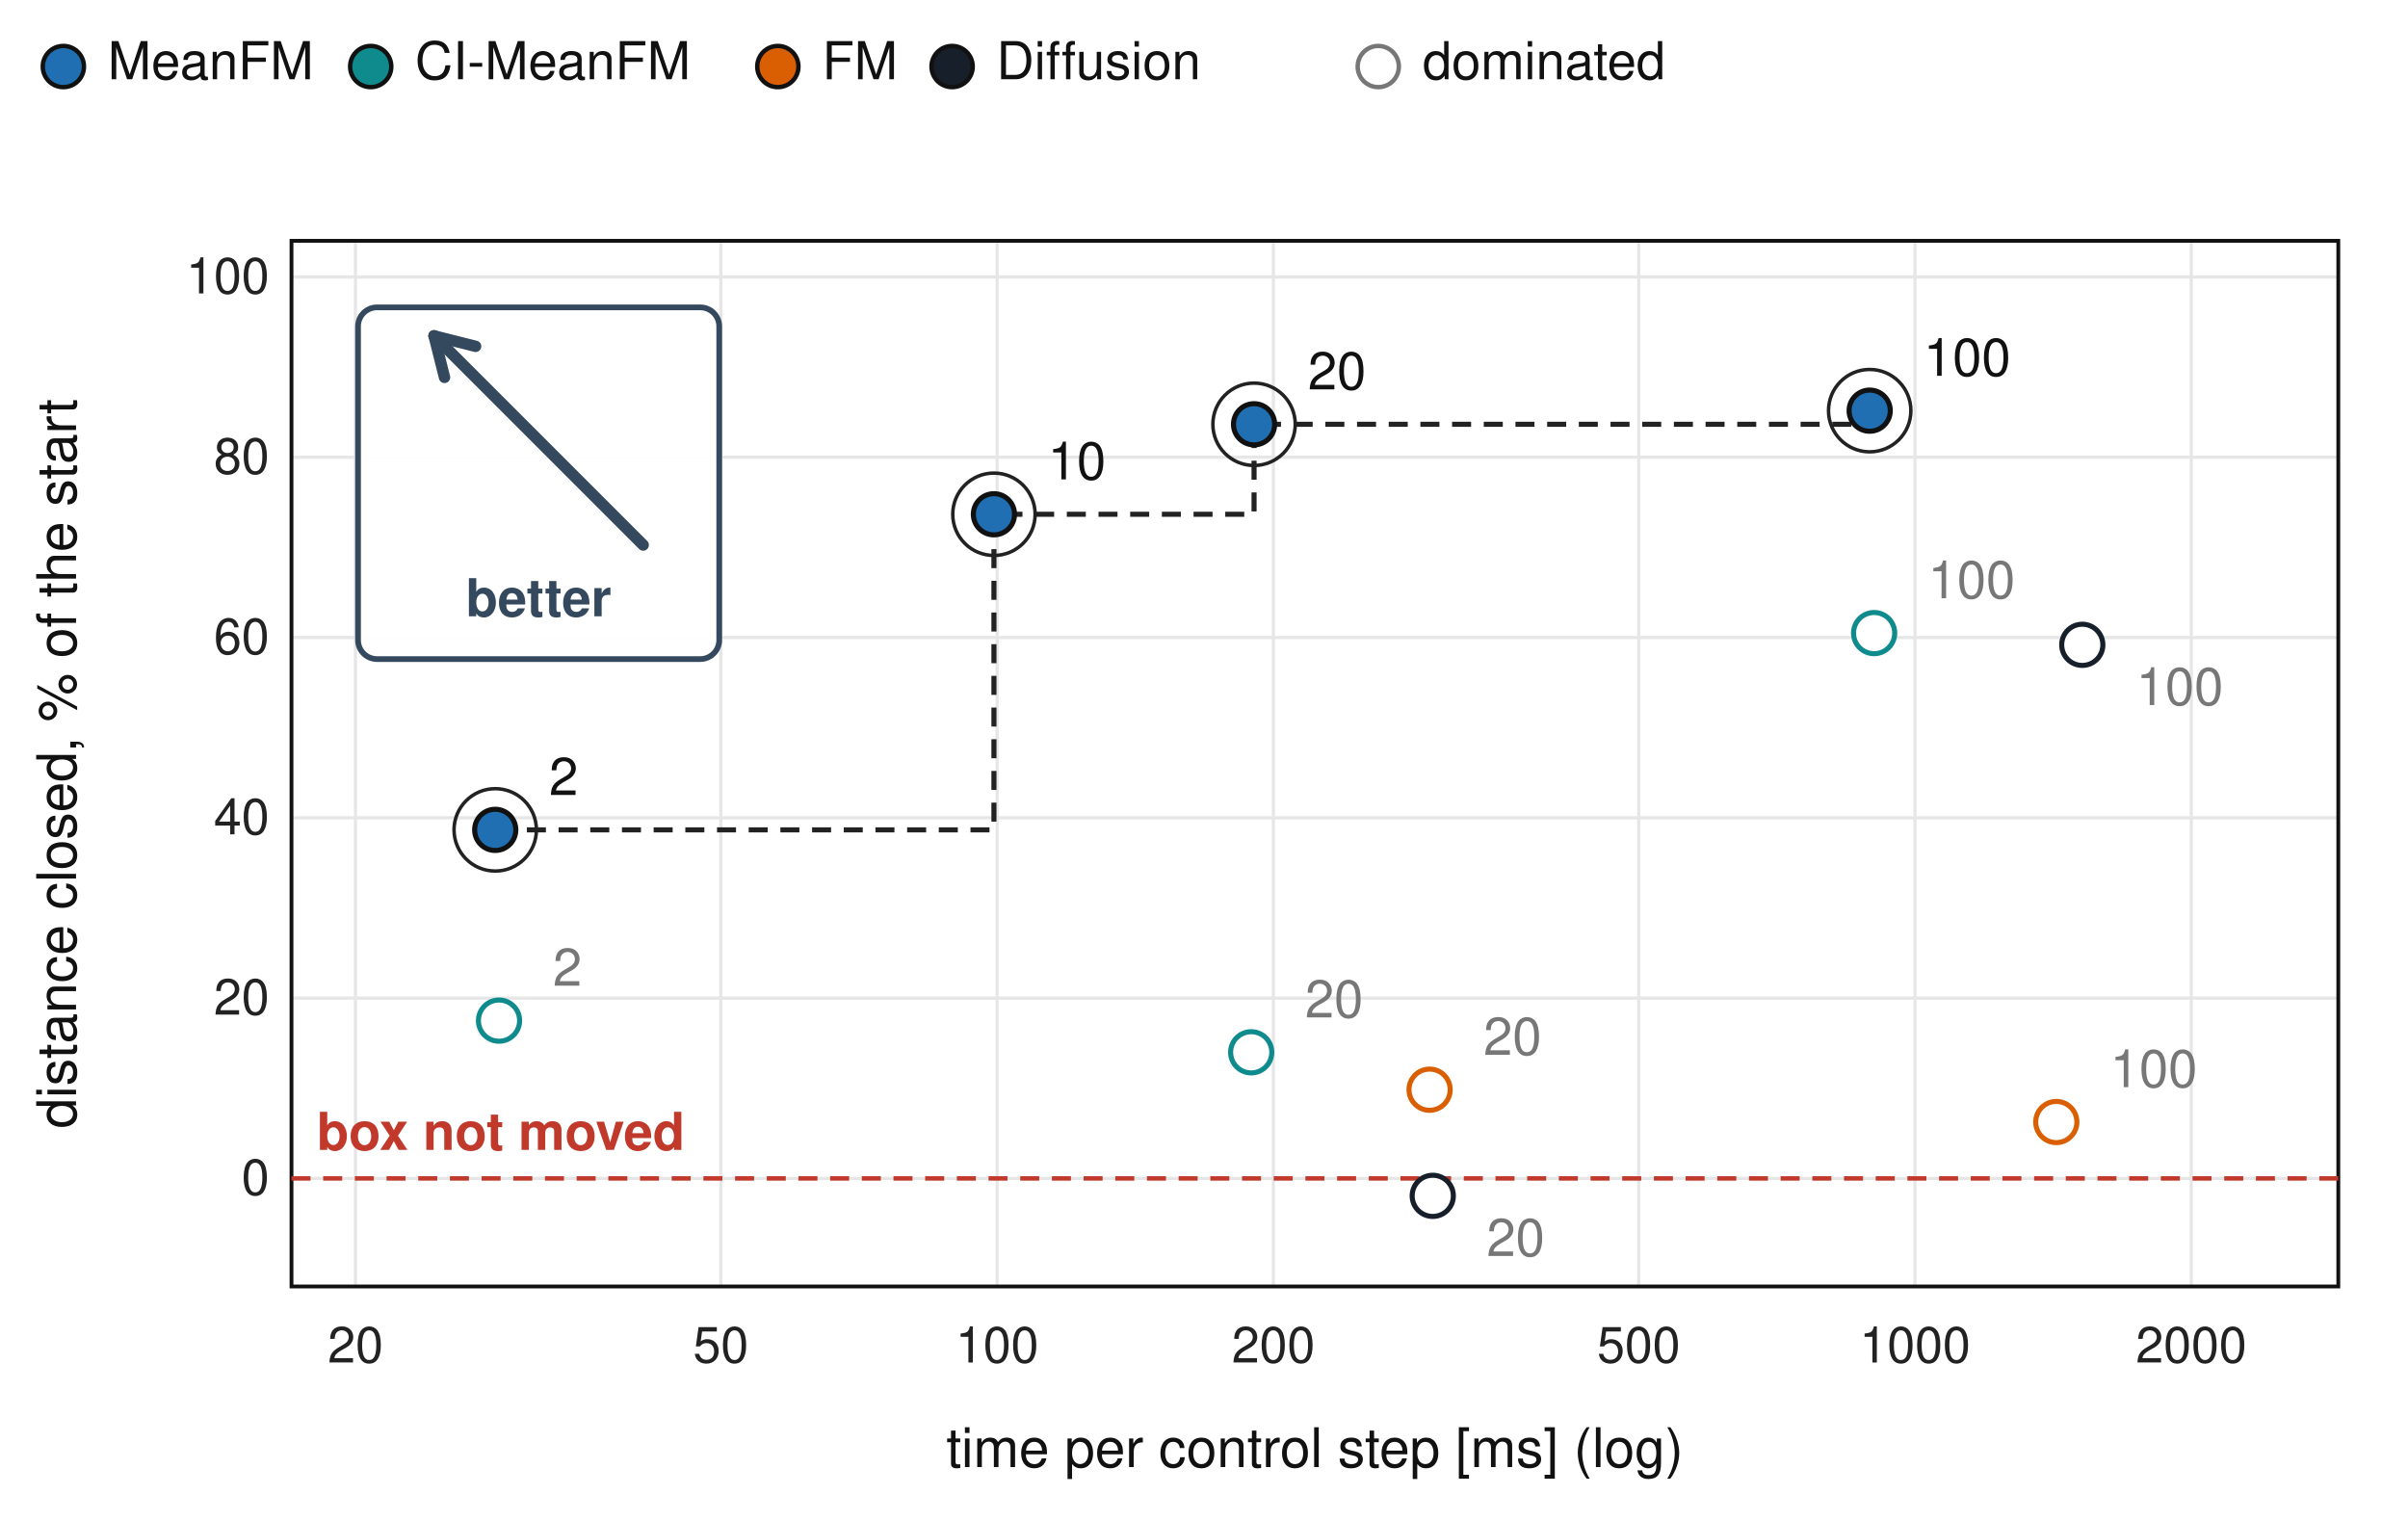
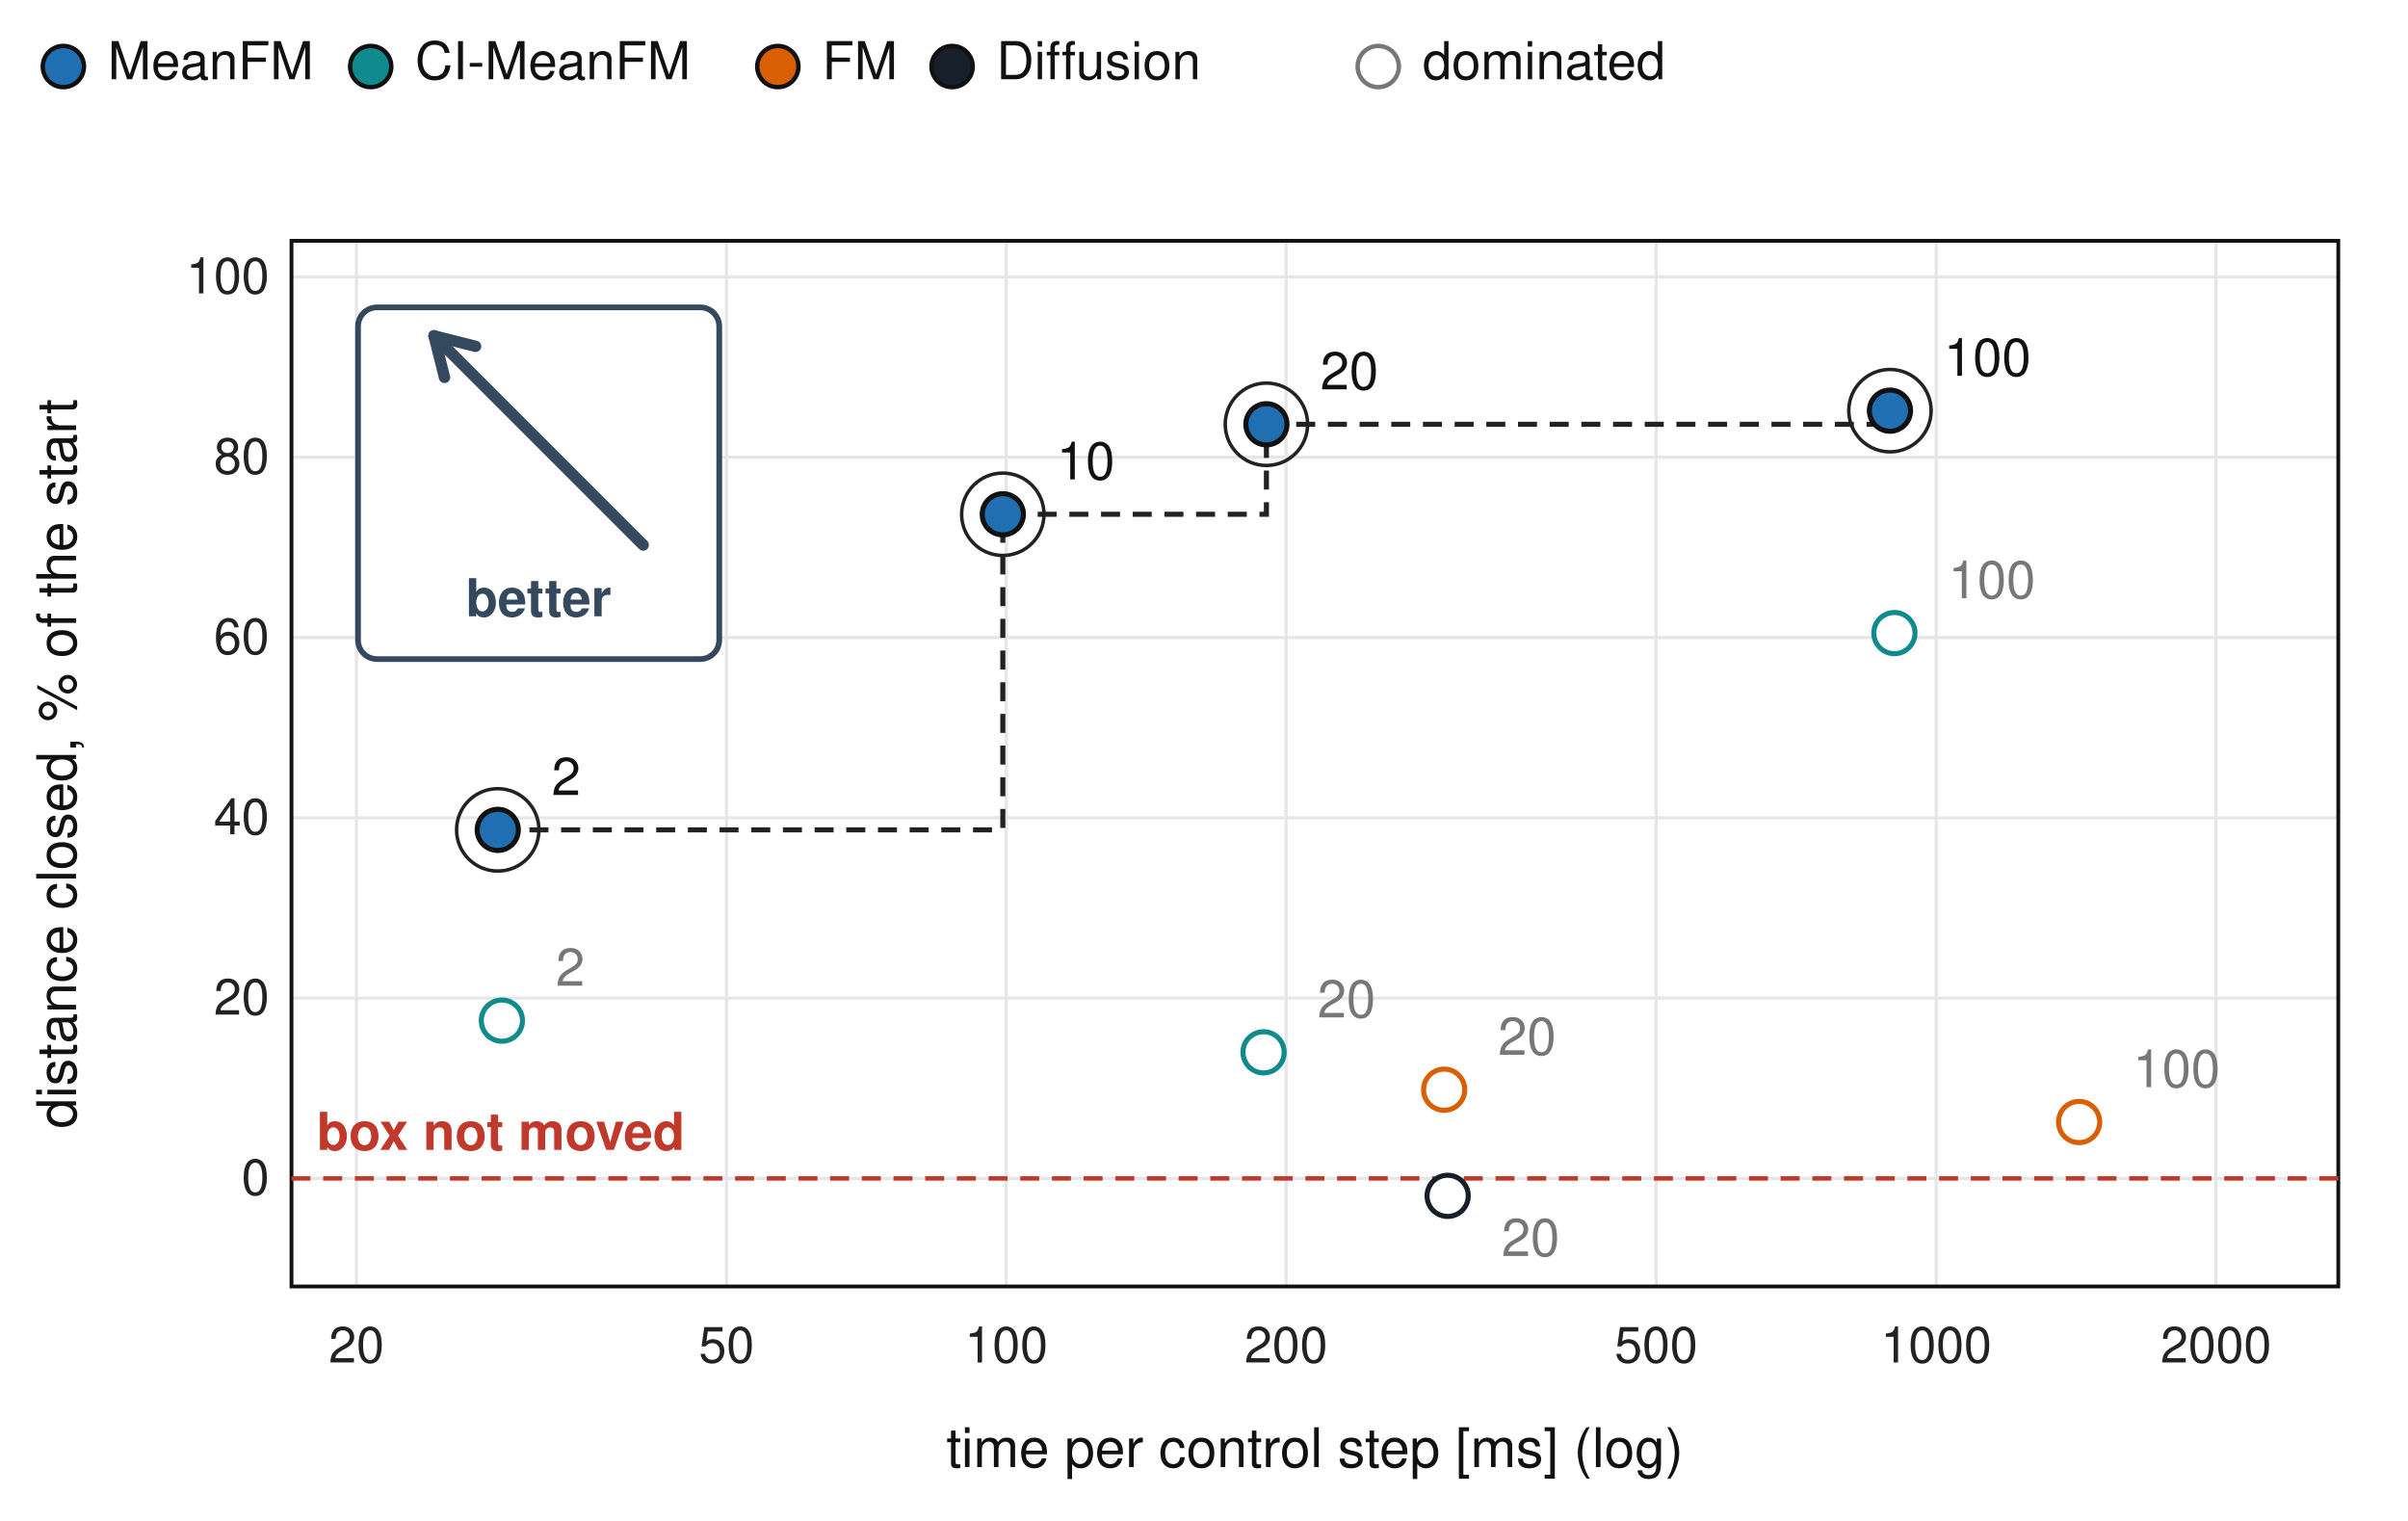
<svg xmlns="http://www.w3.org/2000/svg" width="760" height="480" viewBox="0 0 760 480">
  <rect x="0" y="0" width="760" height="480" fill="#ffffff" />
  <g transform="translate(0,0)">
    <rect x="0" y="0" width="760" height="42" fill="#ffffff" />
    <circle cx="20.0" cy="21.0" r="6.5" fill="#1f6fb2" stroke="#111" stroke-width="1.4" />
    <text x="34.0" y="25.0" font-size="16.5" fill="#111" text-anchor="start" font-family="Helvetica,Arial,sans-serif">MeanFM</text>
    <circle cx="117.0" cy="21.0" r="6.5" fill="#0f8b8d" stroke="#111" stroke-width="1.4" />
    <text x="131.0" y="25.0" font-size="16.5" fill="#111" text-anchor="start" font-family="Helvetica,Arial,sans-serif">CI-MeanFM</text>
    <circle cx="245.5" cy="21.0" r="6.5" fill="#d95f02" stroke="#111" stroke-width="1.4" />
    <text x="259.5" y="25.0" font-size="16.5" fill="#111" text-anchor="start" font-family="Helvetica,Arial,sans-serif">FM</text>
    <circle cx="300.5" cy="21.0" r="6.5" fill="#17202a" stroke="#111" stroke-width="1.4" />
    <text x="314.5" y="25.0" font-size="16.5" fill="#111" text-anchor="start" font-family="Helvetica,Arial,sans-serif">Diffusion</text>
    <circle cx="435.0" cy="21.0" r="6.5" fill="#ffffff" stroke="#777" stroke-width="1.4" />
    <text x="449.0" y="25.0" font-size="16.5" fill="#111" text-anchor="start" font-family="Helvetica,Arial,sans-serif">dominated</text>
  </g>
  <g transform="translate(0,50)">
    <rect x="0" y="0" width="760" height="430" fill="#ffffff" />
-     <line x1="112.2" y1="26" x2="112.2" y2="356" stroke="#e6e6e6" stroke-width="1" />
-     <text x="112.2" y="380.0" font-size="15.75" fill="#222" text-anchor="middle" font-family="Helvetica,Arial,sans-serif">20</text>
-     <line x1="227.5" y1="26" x2="227.5" y2="356" stroke="#e6e6e6" stroke-width="1" />
-     <text x="227.5" y="380.0" font-size="15.75" fill="#222" text-anchor="middle" font-family="Helvetica,Arial,sans-serif">50</text>
-     <line x1="314.7" y1="26" x2="314.7" y2="356" stroke="#e6e6e6" stroke-width="1" />
-     <text x="314.7" y="380.0" font-size="15.75" fill="#222" text-anchor="middle" font-family="Helvetica,Arial,sans-serif">100</text>
-     <line x1="401.9" y1="26" x2="401.9" y2="356" stroke="#e6e6e6" stroke-width="1" />
-     <text x="401.9" y="380.0" font-size="15.75" fill="#222" text-anchor="middle" font-family="Helvetica,Arial,sans-serif">200</text>
-     <line x1="517.2" y1="26" x2="517.2" y2="356" stroke="#e6e6e6" stroke-width="1" />
-     <text x="517.2" y="380.0" font-size="15.75" fill="#222" text-anchor="middle" font-family="Helvetica,Arial,sans-serif">500</text>
-     <line x1="604.4" y1="26" x2="604.4" y2="356" stroke="#e6e6e6" stroke-width="1" />
-     <text x="604.4" y="380.0" font-size="15.75" fill="#222" text-anchor="middle" font-family="Helvetica,Arial,sans-serif">1000</text>
-     <line x1="691.6" y1="26" x2="691.6" y2="356" stroke="#e6e6e6" stroke-width="1" />
-     <text x="691.6" y="380.0" font-size="15.75" fill="#222" text-anchor="middle" font-family="Helvetica,Arial,sans-serif">2000</text>
+     <line x1="112.5" y1="26" x2="112.5" y2="356" stroke="#e6e6e6" stroke-width="1" />
+     <text x="112.5" y="380.0" font-size="15.75" fill="#222" text-anchor="middle" font-family="Helvetica,Arial,sans-serif">20</text>
+     <line x1="229.3" y1="26" x2="229.3" y2="356" stroke="#e6e6e6" stroke-width="1" />
+     <text x="229.3" y="380.0" font-size="15.75" fill="#222" text-anchor="middle" font-family="Helvetica,Arial,sans-serif">50</text>
+     <line x1="317.6" y1="26" x2="317.6" y2="356" stroke="#e6e6e6" stroke-width="1" />
+     <text x="317.6" y="380.0" font-size="15.75" fill="#222" text-anchor="middle" font-family="Helvetica,Arial,sans-serif">100</text>
+     <line x1="405.9" y1="26" x2="405.9" y2="356" stroke="#e6e6e6" stroke-width="1" />
+     <text x="405.9" y="380.0" font-size="15.75" fill="#222" text-anchor="middle" font-family="Helvetica,Arial,sans-serif">200</text>
+     <line x1="522.7" y1="26" x2="522.7" y2="356" stroke="#e6e6e6" stroke-width="1" />
+     <text x="522.7" y="380.0" font-size="15.75" fill="#222" text-anchor="middle" font-family="Helvetica,Arial,sans-serif">500</text>
+     <line x1="611.1" y1="26" x2="611.1" y2="356" stroke="#e6e6e6" stroke-width="1" />
+     <text x="611.1" y="380.0" font-size="15.75" fill="#222" text-anchor="middle" font-family="Helvetica,Arial,sans-serif">1000</text>
+     <line x1="699.4" y1="26" x2="699.4" y2="356" stroke="#e6e6e6" stroke-width="1" />
+     <text x="699.4" y="380.0" font-size="15.75" fill="#222" text-anchor="middle" font-family="Helvetica,Arial,sans-serif">2000</text>
    <line x1="92" y1="321.9" x2="738" y2="321.9" stroke="#e6e6e6" stroke-width="1" />
    <text x="85" y="327.1" font-size="15.75" fill="#222" text-anchor="end" font-family="Helvetica,Arial,sans-serif">0</text>
    <line x1="92" y1="265.0" x2="738" y2="265.0" stroke="#e6e6e6" stroke-width="1" />
    <text x="85" y="270.2" font-size="15.75" fill="#222" text-anchor="end" font-family="Helvetica,Arial,sans-serif">20</text>
    <line x1="92" y1="208.1" x2="738" y2="208.1" stroke="#e6e6e6" stroke-width="1" />
    <text x="85" y="213.3" font-size="15.75" fill="#222" text-anchor="end" font-family="Helvetica,Arial,sans-serif">40</text>
    <line x1="92" y1="151.2" x2="738" y2="151.2" stroke="#e6e6e6" stroke-width="1" />
    <text x="85" y="156.4" font-size="15.75" fill="#222" text-anchor="end" font-family="Helvetica,Arial,sans-serif">60</text>
    <line x1="92" y1="94.3" x2="738" y2="94.3" stroke="#e6e6e6" stroke-width="1" />
    <text x="85" y="99.5" font-size="15.75" fill="#222" text-anchor="end" font-family="Helvetica,Arial,sans-serif">80</text>
    <line x1="92" y1="37.4" x2="738" y2="37.4" stroke="#e6e6e6" stroke-width="1" />
    <text x="85" y="42.6" font-size="15.75" fill="#222" text-anchor="end" font-family="Helvetica,Arial,sans-serif">100</text>
    <rect x="92" y="26" width="646" height="330" fill="none" stroke="#111" stroke-width="1.2" />
    <text x="415.0" y="413.0" font-size="17.25" fill="#111" text-anchor="middle" font-family="Helvetica,Arial,sans-serif">time per control step [ms] (log)</text>
    <text x="24.0" y="191.0" font-size="17.25" fill="#111" text-anchor="middle" font-family="Helvetica,Arial,sans-serif" transform="rotate(-90 24.0 191.0)">distance closed, % of the start</text>
    <text x="92" y="30.0" font-size="19.5" font-weight="bold" fill="#111" font-family="Helvetica,Arial,sans-serif" />
    <line x1="92" y1="321.9" x2="738" y2="321.9" stroke="#c0392b" stroke-width="1.4" stroke-dasharray="6,4" />
    <text x="100.0" y="312.9" font-size="16.5" fill="#c0392b" text-anchor="start" font-family="Helvetica,Arial,sans-serif" font-weight="bold">box not moved</text>
-     <polyline points="156.3,211.9 313.7,211.9 313.7,112.3 395.8,112.3 395.8,83.9 590.1,83.9 590.1,79.6" fill="none" stroke="#222" stroke-width="1.6" stroke-dasharray="6,4" />
+     <polyline points="157.1,211.9 316.5,211.9 316.5,112.3 399.7,112.3 399.7,83.9 596.5,83.9 596.5,79.6" fill="none" stroke="#222" stroke-width="1.6" stroke-dasharray="6,4" />
    <rect x="113.0" y="47.0" width="114.0" height="111.0" rx="6.0" fill="#ffffff" fill-opacity="0.94" stroke="#34495e" stroke-width="1.8" />
    <line x1="203.0" y1="122.0" x2="137.0" y2="56.0" stroke="#34495e" stroke-width="3.6" stroke-linecap="round" />
    <line x1="137.0" y1="56.0" x2="150.1" y2="59.3" stroke="#34495e" stroke-width="3.6" stroke-linecap="round" />
    <line x1="137.0" y1="56.0" x2="140.3" y2="69.1" stroke="#34495e" stroke-width="3.6" stroke-linecap="round" />
    <text x="170.0" y="144.5" font-size="16.5" fill="#34495e" text-anchor="middle" font-family="Helvetica,Arial,sans-serif" font-weight="bold">better</text>
-     <circle cx="156.3" cy="211.9" r="6.5" fill="#1f6fb2" stroke="#111" stroke-width="1.6" />
-     <text x="173.3" y="200.9" font-size="16.5" fill="#111" text-anchor="start" font-family="Helvetica,Arial,sans-serif">2</text>
-     <circle cx="313.7" cy="112.3" r="6.5" fill="#1f6fb2" stroke="#111" stroke-width="1.6" />
-     <text x="330.7" y="101.3" font-size="16.5" fill="#111" text-anchor="start" font-family="Helvetica,Arial,sans-serif">10</text>
-     <circle cx="395.8" cy="83.9" r="6.5" fill="#1f6fb2" stroke="#111" stroke-width="1.6" />
-     <text x="412.8" y="72.9" font-size="16.5" fill="#111" text-anchor="start" font-family="Helvetica,Arial,sans-serif">20</text>
-     <circle cx="590.1" cy="79.6" r="6.5" fill="#1f6fb2" stroke="#111" stroke-width="1.6" />
-     <text x="607.1" y="68.6" font-size="16.5" fill="#111" text-anchor="start" font-family="Helvetica,Arial,sans-serif">100</text>
-     <circle cx="157.5" cy="272.1" r="6.5" fill="#ffffff" stroke="#0f8b8d" stroke-width="1.6" />
-     <text x="174.5" y="261.1" font-size="16.5" fill="#777" text-anchor="start" font-family="Helvetica,Arial,sans-serif">2</text>
-     <circle cx="394.9" cy="282.1" r="6.5" fill="#ffffff" stroke="#0f8b8d" stroke-width="1.6" />
-     <text x="411.9" y="271.1" font-size="16.5" fill="#777" text-anchor="start" font-family="Helvetica,Arial,sans-serif">20</text>
-     <circle cx="591.5" cy="149.8" r="6.5" fill="#ffffff" stroke="#0f8b8d" stroke-width="1.6" />
-     <text x="608.5" y="138.8" font-size="16.5" fill="#777" text-anchor="start" font-family="Helvetica,Arial,sans-serif">100</text>
-     <circle cx="451.2" cy="293.9" r="6.5" fill="#ffffff" stroke="#d95f02" stroke-width="1.6" />
-     <text x="468.2" y="282.9" font-size="16.5" fill="#777" text-anchor="start" font-family="Helvetica,Arial,sans-serif">20</text>
-     <circle cx="649.0" cy="304.1" r="6.5" fill="#ffffff" stroke="#d95f02" stroke-width="1.6" />
-     <text x="666.0" y="293.1" font-size="16.5" fill="#777" text-anchor="start" font-family="Helvetica,Arial,sans-serif">100</text>
-     <circle cx="452.2" cy="327.4" r="6.5" fill="#ffffff" stroke="#17202a" stroke-width="1.6" />
-     <text x="469.2" y="346.4" font-size="16.5" fill="#777" text-anchor="start" font-family="Helvetica,Arial,sans-serif">20</text>
-     <circle cx="657.2" cy="153.5" r="6.5" fill="#ffffff" stroke="#17202a" stroke-width="1.6" />
-     <text x="674.2" y="172.5" font-size="16.5" fill="#777" text-anchor="start" font-family="Helvetica,Arial,sans-serif">100</text>
-     <circle cx="156.3" cy="211.9" r="13" fill="none" stroke="#222" stroke-width="1.1" />
-     <circle cx="313.7" cy="112.3" r="13" fill="none" stroke="#222" stroke-width="1.1" />
-     <circle cx="395.8" cy="83.9" r="13" fill="none" stroke="#222" stroke-width="1.1" />
-     <circle cx="590.1" cy="79.6" r="13" fill="none" stroke="#222" stroke-width="1.1" />
+     <circle cx="157.1" cy="211.9" r="6.5" fill="#1f6fb2" stroke="#111" stroke-width="1.6" />
+     <text x="174.1" y="200.9" font-size="16.5" fill="#111" text-anchor="start" font-family="Helvetica,Arial,sans-serif">2</text>
+     <circle cx="316.5" cy="112.3" r="6.5" fill="#1f6fb2" stroke="#111" stroke-width="1.6" />
+     <text x="333.5" y="101.3" font-size="16.5" fill="#111" text-anchor="start" font-family="Helvetica,Arial,sans-serif">10</text>
+     <circle cx="399.7" cy="83.9" r="6.5" fill="#1f6fb2" stroke="#111" stroke-width="1.6" />
+     <text x="416.7" y="72.9" font-size="16.5" fill="#111" text-anchor="start" font-family="Helvetica,Arial,sans-serif">20</text>
+     <circle cx="596.5" cy="79.6" r="6.5" fill="#1f6fb2" stroke="#111" stroke-width="1.6" />
+     <text x="613.5" y="68.6" font-size="16.5" fill="#111" text-anchor="start" font-family="Helvetica,Arial,sans-serif">100</text>
+     <circle cx="158.4" cy="272.1" r="6.5" fill="#ffffff" stroke="#0f8b8d" stroke-width="1.6" />
+     <text x="175.4" y="261.1" font-size="16.5" fill="#777" text-anchor="start" font-family="Helvetica,Arial,sans-serif">2</text>
+     <circle cx="398.8" cy="282.1" r="6.5" fill="#ffffff" stroke="#0f8b8d" stroke-width="1.6" />
+     <text x="415.8" y="271.1" font-size="16.5" fill="#777" text-anchor="start" font-family="Helvetica,Arial,sans-serif">20</text>
+     <circle cx="597.9" cy="149.8" r="6.5" fill="#ffffff" stroke="#0f8b8d" stroke-width="1.6" />
+     <text x="614.9" y="138.8" font-size="16.5" fill="#777" text-anchor="start" font-family="Helvetica,Arial,sans-serif">100</text>
+     <circle cx="455.8" cy="293.9" r="6.5" fill="#ffffff" stroke="#d95f02" stroke-width="1.6" />
+     <text x="472.8" y="282.9" font-size="16.5" fill="#777" text-anchor="start" font-family="Helvetica,Arial,sans-serif">20</text>
+     <circle cx="656.2" cy="304.1" r="6.5" fill="#ffffff" stroke="#d95f02" stroke-width="1.6" />
+     <text x="673.2" y="293.1" font-size="16.5" fill="#777" text-anchor="start" font-family="Helvetica,Arial,sans-serif">100</text>
+     <circle cx="456.9" cy="327.4" r="6.5" fill="#ffffff" stroke="#17202a" stroke-width="1.6" />
+     <text x="473.9" y="346.4" font-size="16.5" fill="#777" text-anchor="start" font-family="Helvetica,Arial,sans-serif">20</text>
+     <circle cx="157.1" cy="211.9" r="13" fill="none" stroke="#222" stroke-width="1.1" />
+     <circle cx="316.5" cy="112.3" r="13" fill="none" stroke="#222" stroke-width="1.1" />
+     <circle cx="399.7" cy="83.9" r="13" fill="none" stroke="#222" stroke-width="1.1" />
+     <circle cx="596.5" cy="79.6" r="13" fill="none" stroke="#222" stroke-width="1.1" />
  </g>
</svg>
